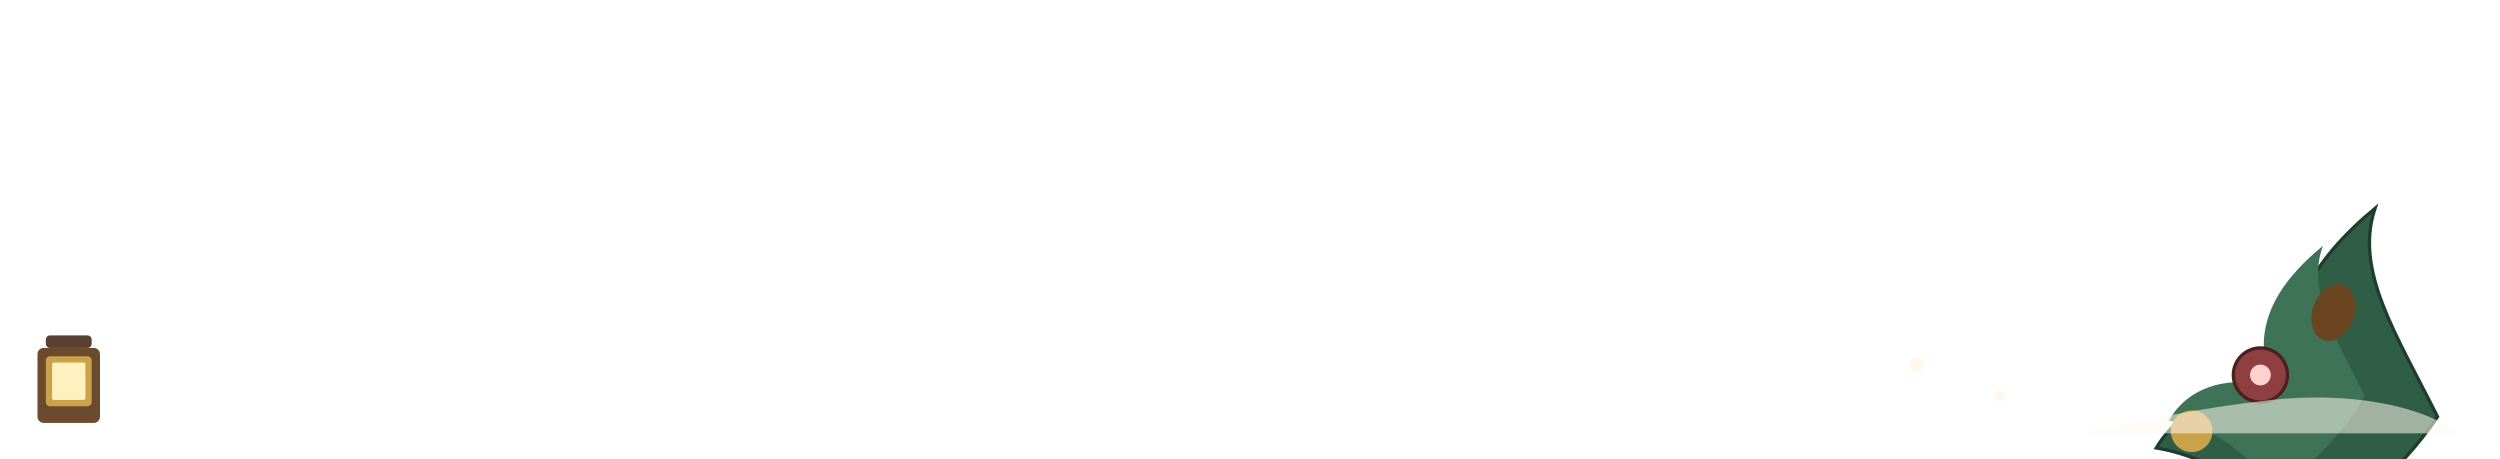
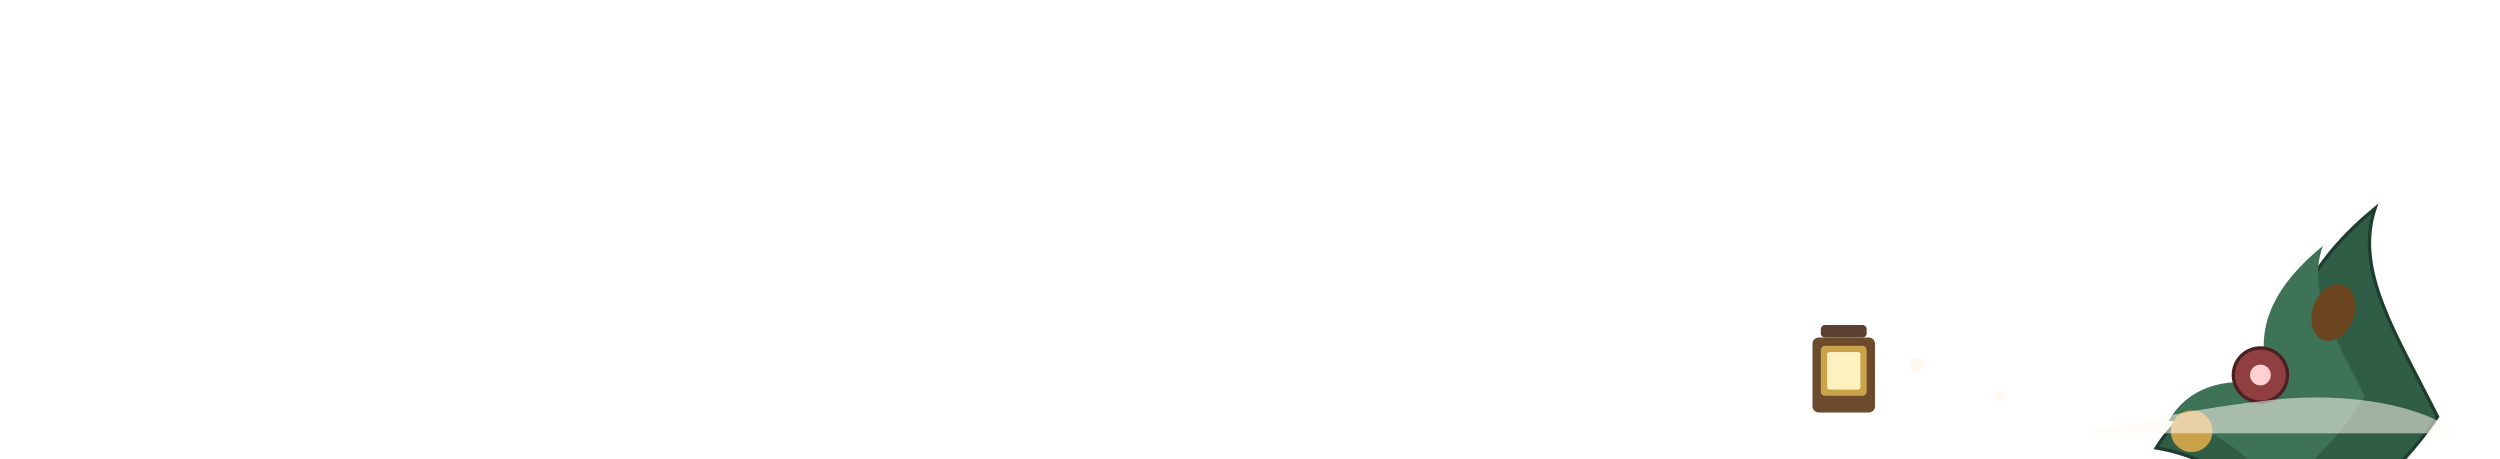
<svg xmlns="http://www.w3.org/2000/svg" viewBox="0 0 1200 220" fill="none" aria-hidden="true">
-   <g transform="translate(8,155)">
-     <rect x="14" y="6" width="22" height="6" rx="2" fill="#5a4030" />
-     <rect x="10" y="12" width="30" height="36" rx="3" fill="#6b4a2e" />
-     <rect x="14" y="16" width="22" height="24" rx="2" fill="#c9a24a" />
-     <rect x="17" y="19" width="16" height="18" rx="1" fill="#fff0c0" />
-   </g>
  <g transform="translate(980,95)">
    <path fill="#2f5d45" stroke="#1e3d2e" stroke-width="1.6" d="M190 105c-20-40-40-70-30-100-30 25-50 55-35 95-25-10-55-5-70 20 30 5 55 25 75 50 15-20 40-35 60-65z" />
    <path fill="#3f7358" d="M155 95c-14-28-28-50-20-72-22 18-36 40-24 68-18-6-40-2-50 16 22 2 40 18 54 36 10-14 28-26 40-48z" />
    <circle cx="105" cy="85" r="13" fill="#8f3f3f" stroke="#4a2020" stroke-width="1.6" />
    <circle cx="105" cy="85" r="5" fill="#ffd0d0" />
    <circle cx="72" cy="112" r="10" fill="#c9a24a" />
    <ellipse cx="140" cy="55" rx="10" ry="14" fill="#6b4420" transform="rotate(20 140 55)" />
  </g>
+   <g transform="translate(860,150)">
+     <rect x="14" y="6" width="22" height="6" rx="2" fill="#5a4030" />
+     <rect x="10" y="12" width="30" height="36" rx="3" fill="#6b4a2e" />
+     <rect x="14" y="16" width="22" height="24" rx="2" fill="#c9a24a" />
+     <rect x="17" y="19" width="16" height="18" rx="1" fill="#fff0c0" />
+   </g>
  <circle cx="920" cy="175" r="3.5" fill="#fff8f0" />
  <circle cx="960" cy="190" r="2.5" fill="#fff8f0" />
  <path fill="#fff8f0" opacity="0.55" d="M1000 208h180c-18-14-54-20-90-16s-62 10-90 16z" />
</svg>
